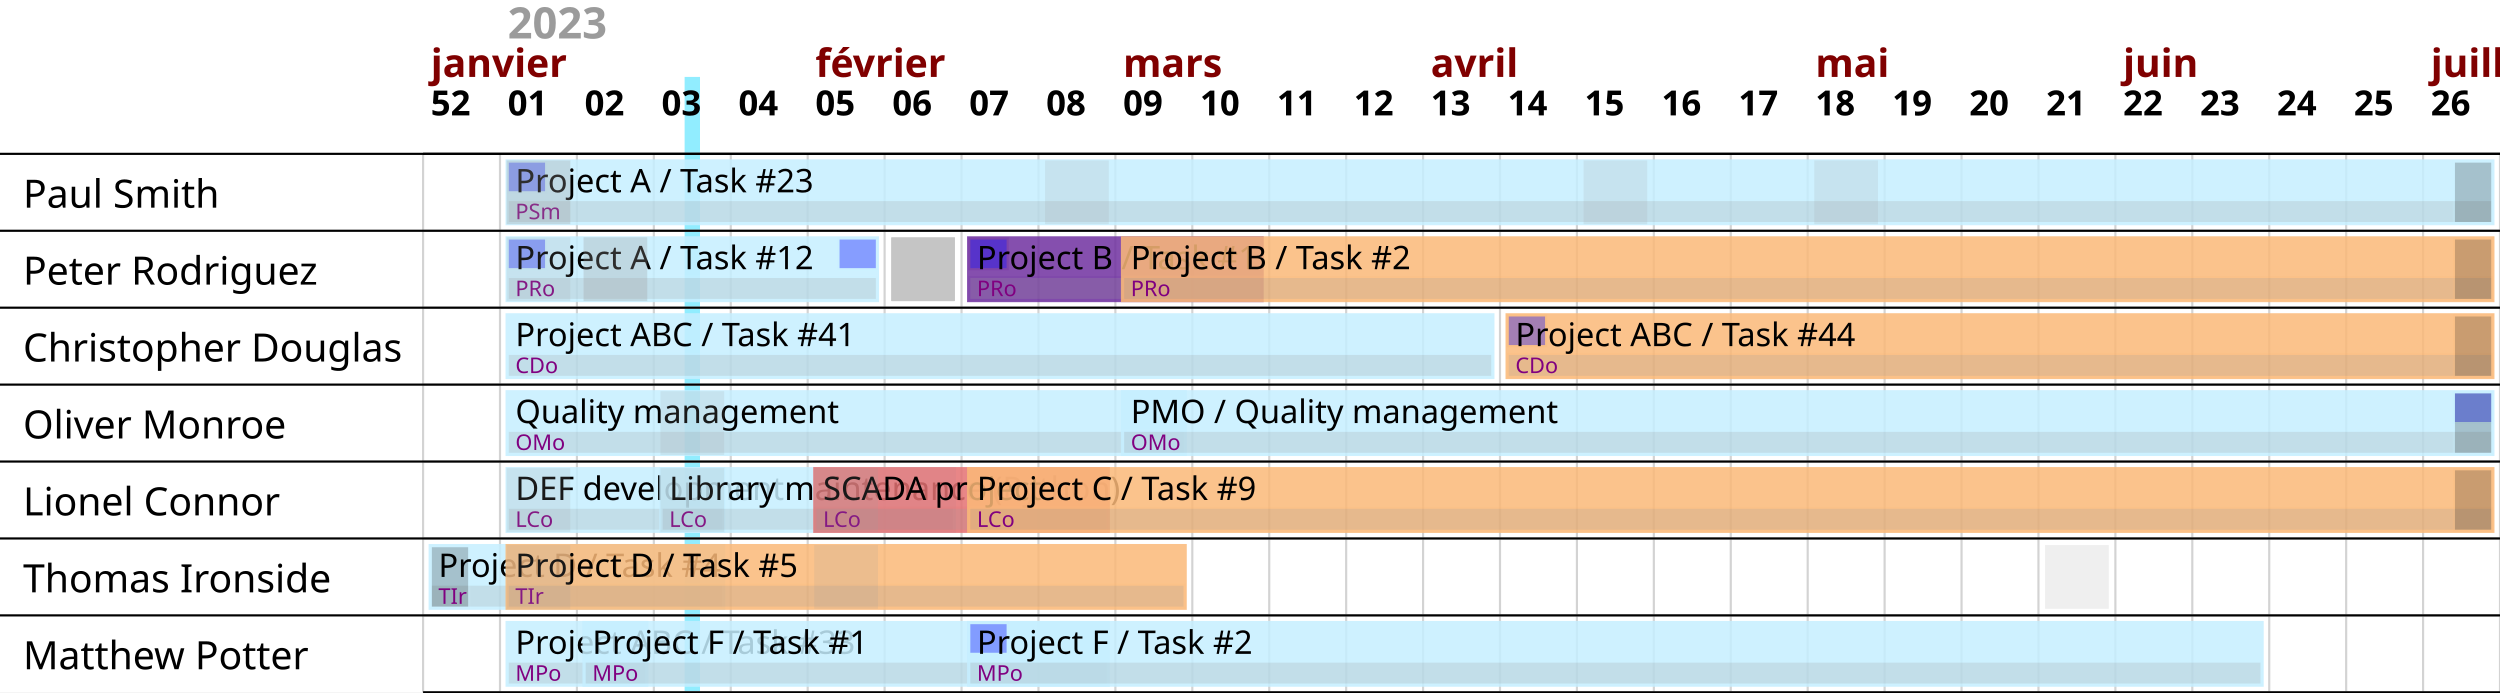
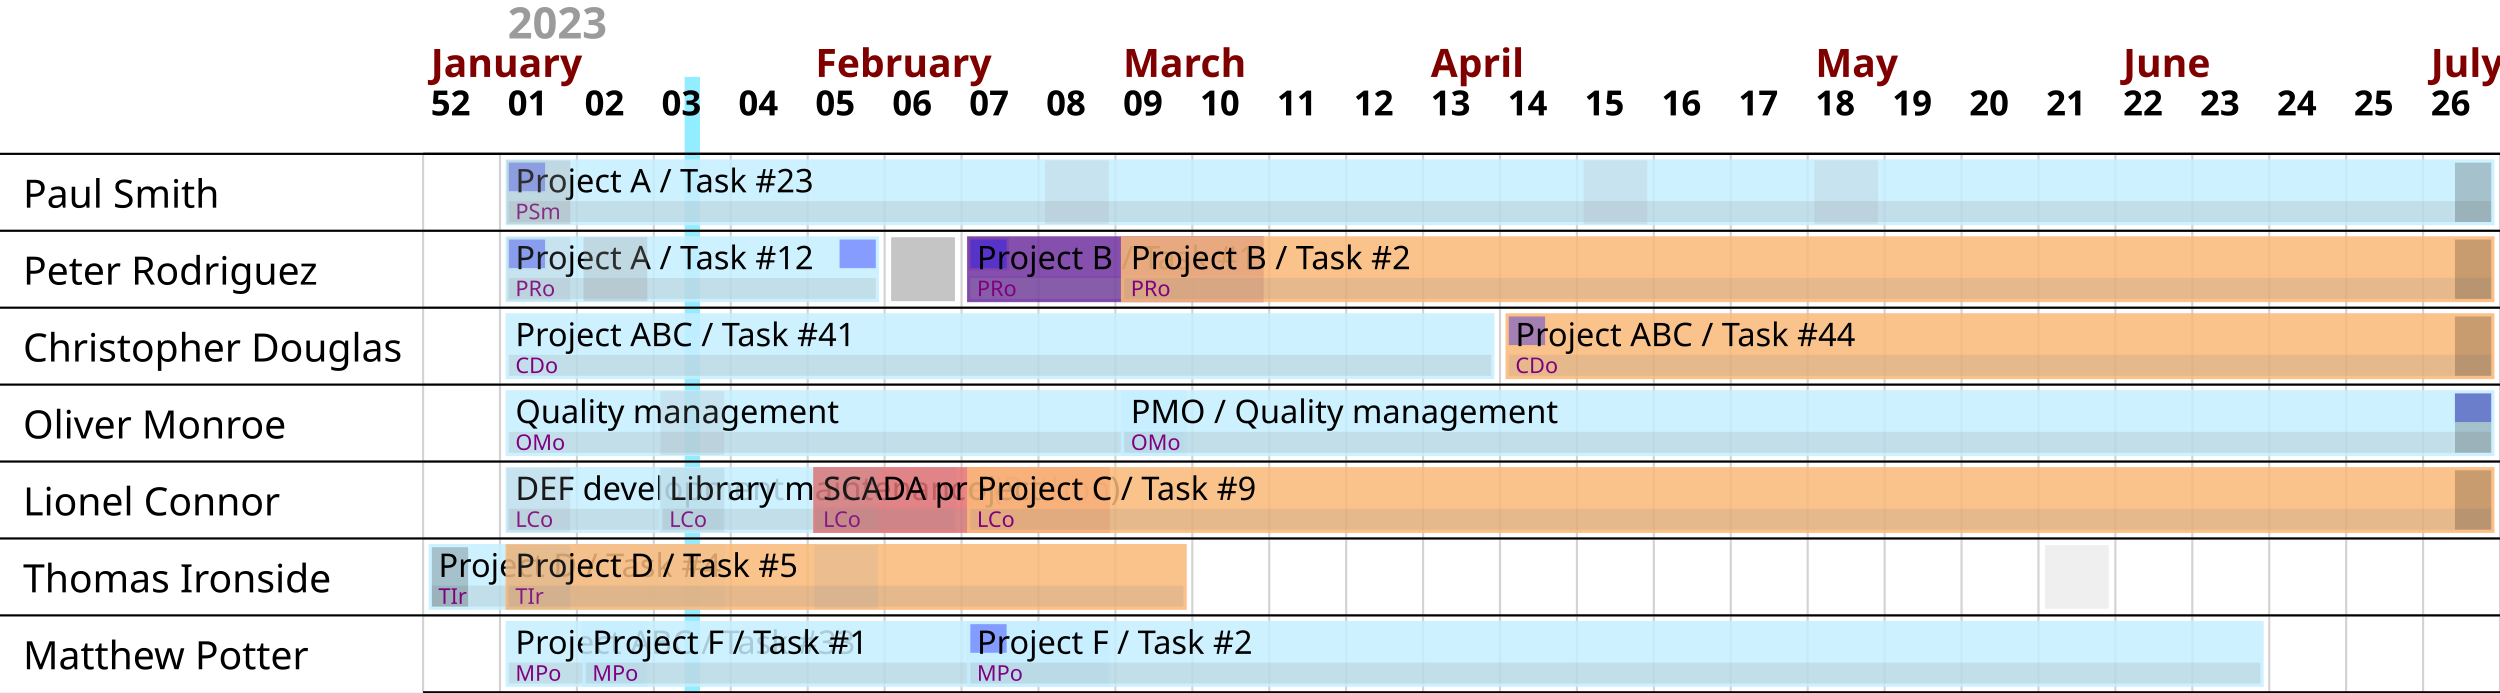
<svg xmlns="http://www.w3.org/2000/svg" baseProfile="full" height="318.898" version="1.1" width="1151.575">
  <defs />
  <rect fill="white" height="318.898" opacity="1" stroke-width="0" width="1151.575" x="0.0" y="0.0" />
  <g>
    <g id="vlines" stroke="lightgray">
      <line x1="194.882" x2="194.882" y1="70.866" y2="318.898" />
-       <text fill="#800000" font-family="Yu Gothic UI" font-size="18" font-weight="bold" stroke="#800000" stroke-width="0" x="198.425" y="35.433">janvier</text>
+       <text fill="#800000" font-family="Yu Gothic UI" font-size="18" font-weight="bold" stroke="#800000" stroke-width="0" x="198.425" y="35.433">January</text>
      <text fill="black" font-family="Yu Gothic UI" font-size="16" font-weight="bold" stroke="black" stroke-width="0" x="198.425" y="53.15">52</text>
      <line x1="230.315" x2="230.315" y1="70.866" y2="318.898" />
      <text fill="#9b9b9b" font-family="Yu Gothic UI" font-size="20" font-weight="bold" stroke="#9b9b9b" stroke-width="0" x="233.858" y="17.717">2023</text>
      <text fill="black" font-family="Yu Gothic UI" font-size="16" font-weight="bold" stroke="black" stroke-width="0" x="233.858" y="53.15">01</text>
      <line x1="265.748" x2="265.748" y1="70.866" y2="318.898" />
      <text fill="black" font-family="Yu Gothic UI" font-size="16" font-weight="bold" stroke="black" stroke-width="0" x="269.291" y="53.15">02</text>
      <line x1="301.181" x2="301.181" y1="70.866" y2="318.898" />
      <rect fill="#76e9ff" height="283.465" opacity="0.8" stroke="lightgray" stroke-width="0" width="7.087" x="315.354" y="35.433" />
      <text fill="black" font-family="Yu Gothic UI" font-size="16" font-weight="bold" stroke="black" stroke-width="0" x="304.724" y="53.15">03</text>
      <line x1="336.614" x2="336.614" y1="70.866" y2="318.898" />
      <text fill="black" font-family="Yu Gothic UI" font-size="16" font-weight="bold" stroke="black" stroke-width="0" x="340.157" y="53.15">04</text>
      <line x1="372.047" x2="372.047" y1="70.866" y2="318.898" />
-       <text fill="#800000" font-family="Yu Gothic UI" font-size="18" font-weight="bold" stroke="#800000" stroke-width="0" x="375.591" y="35.433">février</text>
+       <text fill="#800000" font-family="Yu Gothic UI" font-size="18" font-weight="bold" stroke="#800000" stroke-width="0" x="375.591" y="35.433">February</text>
      <text fill="black" font-family="Yu Gothic UI" font-size="16" font-weight="bold" stroke="black" stroke-width="0" x="375.591" y="53.15">05</text>
      <line x1="407.48" x2="407.48" y1="70.866" y2="318.898" />
      <text fill="black" font-family="Yu Gothic UI" font-size="16" font-weight="bold" stroke="black" stroke-width="0" x="411.024" y="53.15">06</text>
      <line x1="442.913" x2="442.913" y1="70.866" y2="318.898" />
      <text fill="black" font-family="Yu Gothic UI" font-size="16" font-weight="bold" stroke="black" stroke-width="0" x="446.457" y="53.15">07</text>
      <line x1="478.346" x2="478.346" y1="70.866" y2="318.898" />
      <text fill="black" font-family="Yu Gothic UI" font-size="16" font-weight="bold" stroke="black" stroke-width="0" x="481.89" y="53.15">08</text>
      <line x1="513.78" x2="513.78" y1="70.866" y2="318.898" />
-       <text fill="#800000" font-family="Yu Gothic UI" font-size="18" font-weight="bold" stroke="#800000" stroke-width="0" x="517.323" y="35.433">mars</text>
+       <text fill="#800000" font-family="Yu Gothic UI" font-size="18" font-weight="bold" stroke="#800000" stroke-width="0" x="517.323" y="35.433">March</text>
      <text fill="black" font-family="Yu Gothic UI" font-size="16" font-weight="bold" stroke="black" stroke-width="0" x="517.323" y="53.15">09</text>
      <line x1="549.213" x2="549.213" y1="70.866" y2="318.898" />
      <text fill="black" font-family="Yu Gothic UI" font-size="16" font-weight="bold" stroke="black" stroke-width="0" x="552.756" y="53.15">10</text>
      <line x1="584.646" x2="584.646" y1="70.866" y2="318.898" />
      <text fill="black" font-family="Yu Gothic UI" font-size="16" font-weight="bold" stroke="black" stroke-width="0" x="588.189" y="53.15">11</text>
      <line x1="620.079" x2="620.079" y1="70.866" y2="318.898" />
      <text fill="black" font-family="Yu Gothic UI" font-size="16" font-weight="bold" stroke="black" stroke-width="0" x="623.622" y="53.15">12</text>
      <line x1="655.512" x2="655.512" y1="70.866" y2="318.898" />
-       <text fill="#800000" font-family="Yu Gothic UI" font-size="18" font-weight="bold" stroke="#800000" stroke-width="0" x="659.055" y="35.433">avril</text>
+       <text fill="#800000" font-family="Yu Gothic UI" font-size="18" font-weight="bold" stroke="#800000" stroke-width="0" x="659.055" y="35.433">April</text>
      <text fill="black" font-family="Yu Gothic UI" font-size="16" font-weight="bold" stroke="black" stroke-width="0" x="659.055" y="53.15">13</text>
      <line x1="690.945" x2="690.945" y1="70.866" y2="318.898" />
      <text fill="black" font-family="Yu Gothic UI" font-size="16" font-weight="bold" stroke="black" stroke-width="0" x="694.488" y="53.15">14</text>
      <line x1="726.378" x2="726.378" y1="70.866" y2="318.898" />
      <text fill="black" font-family="Yu Gothic UI" font-size="16" font-weight="bold" stroke="black" stroke-width="0" x="729.921" y="53.15">15</text>
      <line x1="761.811" x2="761.811" y1="70.866" y2="318.898" />
      <text fill="black" font-family="Yu Gothic UI" font-size="16" font-weight="bold" stroke="black" stroke-width="0" x="765.354" y="53.15">16</text>
      <line x1="797.244" x2="797.244" y1="70.866" y2="318.898" />
      <text fill="black" font-family="Yu Gothic UI" font-size="16" font-weight="bold" stroke="black" stroke-width="0" x="800.787" y="53.15">17</text>
      <line x1="832.677" x2="832.677" y1="70.866" y2="318.898" />
-       <text fill="#800000" font-family="Yu Gothic UI" font-size="18" font-weight="bold" stroke="#800000" stroke-width="0" x="836.22" y="35.433">mai</text>
+       <text fill="#800000" font-family="Yu Gothic UI" font-size="18" font-weight="bold" stroke="#800000" stroke-width="0" x="836.22" y="35.433">May</text>
      <text fill="black" font-family="Yu Gothic UI" font-size="16" font-weight="bold" stroke="black" stroke-width="0" x="836.22" y="53.15">18</text>
      <line x1="868.11" x2="868.11" y1="70.866" y2="318.898" />
      <text fill="black" font-family="Yu Gothic UI" font-size="16" font-weight="bold" stroke="black" stroke-width="0" x="871.654" y="53.15">19</text>
      <line x1="903.543" x2="903.543" y1="70.866" y2="318.898" />
      <text fill="black" font-family="Yu Gothic UI" font-size="16" font-weight="bold" stroke="black" stroke-width="0" x="907.087" y="53.15">20</text>
      <line x1="938.976" x2="938.976" y1="70.866" y2="318.898" />
      <text fill="black" font-family="Yu Gothic UI" font-size="16" font-weight="bold" stroke="black" stroke-width="0" x="942.52" y="53.15">21</text>
      <line x1="974.409" x2="974.409" y1="70.866" y2="318.898" />
-       <text fill="#800000" font-family="Yu Gothic UI" font-size="18" font-weight="bold" stroke="#800000" stroke-width="0" x="977.953" y="35.433">juin</text>
+       <text fill="#800000" font-family="Yu Gothic UI" font-size="18" font-weight="bold" stroke="#800000" stroke-width="0" x="977.953" y="35.433">June</text>
      <text fill="black" font-family="Yu Gothic UI" font-size="16" font-weight="bold" stroke="black" stroke-width="0" x="977.953" y="53.15">22</text>
      <line x1="1009.842" x2="1009.842" y1="70.866" y2="318.898" />
      <text fill="black" font-family="Yu Gothic UI" font-size="16" font-weight="bold" stroke="black" stroke-width="0" x="1013.386" y="53.15">23</text>
      <line x1="1045.276" x2="1045.276" y1="70.866" y2="318.898" />
      <text fill="black" font-family="Yu Gothic UI" font-size="16" font-weight="bold" stroke="black" stroke-width="0" x="1048.819" y="53.15">24</text>
      <line x1="1080.709" x2="1080.709" y1="70.866" y2="318.898" />
      <text fill="black" font-family="Yu Gothic UI" font-size="16" font-weight="bold" stroke="black" stroke-width="0" x="1084.252" y="53.15">25</text>
      <line x1="1116.142" x2="1116.142" y1="70.866" y2="318.898" />
-       <text fill="#800000" font-family="Yu Gothic UI" font-size="18" font-weight="bold" stroke="#800000" stroke-width="0" x="1119.685" y="35.433">juillet</text>
+       <text fill="#800000" font-family="Yu Gothic UI" font-size="18" font-weight="bold" stroke="#800000" stroke-width="0" x="1119.685" y="35.433">July</text>
      <text fill="black" font-family="Yu Gothic UI" font-size="16" font-weight="bold" stroke="black" stroke-width="0" x="1119.685" y="53.15">26</text>
      <line x1="1151.575" x2="1151.575" y1="70.866" y2="318.898" />
    </g>
    <g id="hlines" stroke="lightgray">
      <line x1="194.882" x2="1151.575" y1="70.866" y2="70.866" />
      <line x1="194.882" x2="1151.575" y1="106.299" y2="106.299" />
      <line x1="194.882" x2="1151.575" y1="141.732" y2="141.732" />
      <line x1="194.882" x2="1151.575" y1="177.165" y2="177.165" />
      <line x1="194.882" x2="1151.575" y1="212.598" y2="212.598" />
      <line x1="194.882" x2="1151.575" y1="248.031" y2="248.031" />
      <line x1="194.882" x2="1151.575" y1="283.465" y2="283.465" />
      <line x1="194.882" x2="1151.575" y1="318.898" y2="318.898" />
    </g>
    <line stroke="black" x1="194.882" x2="1151.575" y1="70.866" y2="70.866" />
    <line stroke="black" x1="194.882" x2="1151.575" y1="318.898" y2="318.898" />
  </g>
  <g>
    <g id="Project_A___Task_#23">
      <rect fill="#c6eeff" height="28.346" opacity="0.85" stroke="#c6eeff" stroke-width="2" width="914.173" x="233.858" y="74.409" />
      <rect fill="#909090" height="10.63" opacity="0.2" stroke="#c6eeff" stroke-width="1" width="914.173" x="233.858" y="92.126" />
      <rect fill="#0000FF" height="14.173" opacity="0.35" stroke="#c6eeff" stroke-width="1" width="17.717" x="233.858" y="74.409" />
      <rect fill="#000000" height="28.346" opacity="0.2" stroke="#c6eeff" stroke-width="1" width="17.717" x="1130.315" y="74.409" />
      <rect fill="#F08000" height="10.63" opacity="0.35" stroke="#c6eeff" stroke-width="1" width="0.0" x="233.858" y="92.126" />
      <text fill="black" font-family="Yu Gothic UI" font-size="15" stroke="black" stroke-width="0" x="237.402" y="88.583">Project A / Task #23</text>
      <text fill="purple" font-family="Yu Gothic UI" font-size="10" stroke="black" stroke-width="0" x="237.402" y="100.984">PSm</text>
    </g>
    <g>
      <text fill="black" font-family="Yu Gothic UI" font-size="18" stroke="black" stroke-width="0" x="10.63" y="95.669">Paul Smith</text>
    </g>
    <g>
      <rect fill="#999999" height="28.346" opacity="0.163" stroke="#999999" stroke-width="1" width="28.346" x="233.858" y="74.409" />
      <rect fill="#999999" height="28.346" opacity="0.163" stroke="#999999" stroke-width="1" width="28.346" x="233.858" y="74.409" />
      <rect fill="#999999" height="28.346" opacity="0.163" stroke="#999999" stroke-width="1" width="28.346" x="481.89" y="74.409" />
      <rect fill="#999999" height="28.346" opacity="0.163" stroke="#999999" stroke-width="1" width="28.346" x="729.921" y="74.409" />
      <rect fill="#999999" height="28.346" opacity="0.163" stroke="#999999" stroke-width="1" width="28.346" x="836.22" y="74.409" />
    </g>
    <line stroke="black" x1="0.0" x2="1151.575" y1="70.866" y2="70.866" />
    <g id="Project_A___Task_#12">
      <rect fill="#c6eeff" height="28.346" opacity="0.85" stroke="#c6eeff" stroke-width="2" width="170.079" x="233.858" y="109.843" />
      <rect fill="#909090" height="10.63" opacity="0.2" stroke="#c6eeff" stroke-width="1" width="170.079" x="233.858" y="127.559" />
      <rect fill="#0000FF" height="14.173" opacity="0.35" stroke="#c6eeff" stroke-width="1" width="17.717" x="233.858" y="109.843" />
      <rect fill="#0000FF" height="14.173" opacity="0.35" stroke="#c6eeff" stroke-width="1" width="17.717" x="386.22" y="109.843" />
      <rect fill="#F08000" height="10.63" opacity="0.35" stroke="#c6eeff" stroke-width="1" width="0.0" x="233.858" y="127.559" />
      <text fill="black" font-family="Yu Gothic UI" font-size="15" stroke="black" stroke-width="0" x="237.402" y="124.016">Project A / Task #12</text>
      <text fill="purple" font-family="Yu Gothic UI" font-size="10" stroke="black" stroke-width="0" x="237.402" y="136.417">PRo</text>
    </g>
    <g id="Project_B___Task_#1">
      <rect fill="#7030a0" height="28.346" opacity="0.85" stroke="#7030a0" stroke-width="2" width="134.646" x="446.457" y="109.843" />
      <rect fill="#909090" height="10.63" opacity="0.2" stroke="#7030a0" stroke-width="1" width="134.646" x="446.457" y="127.559" />
      <rect fill="#0000FF" height="14.173" opacity="0.35" stroke="#7030a0" stroke-width="1" width="17.717" x="446.457" y="109.843" />
      <rect fill="#F08000" height="10.63" opacity="0.35" stroke="#7030a0" stroke-width="1" width="0.0" x="446.457" y="127.559" />
      <text fill="black" font-family="Yu Gothic UI" font-size="15" stroke="black" stroke-width="0" x="450" y="124.016">Project B / Task #1</text>
      <text fill="purple" font-family="Yu Gothic UI" font-size="10" stroke="black" stroke-width="0" x="450" y="136.417">PRo</text>
    </g>
    <g id="Project_B___Task_#2">
      <rect fill="#fab978" height="28.346" opacity="0.85" stroke="#fab978" stroke-width="2" width="630.709" x="517.323" y="109.843" />
      <rect fill="#909090" height="10.63" opacity="0.2" stroke="#fab978" stroke-width="1" width="630.709" x="517.323" y="127.559" />
      <rect fill="#000000" height="28.346" opacity="0.2" stroke="#fab978" stroke-width="1" width="17.717" x="1130.315" y="109.843" />
      <rect fill="#F08000" height="10.63" opacity="0.35" stroke="#fab978" stroke-width="1" width="0.0" x="517.323" y="127.559" />
      <text fill="black" font-family="Yu Gothic UI" font-size="15" stroke="black" stroke-width="0" x="520.866" y="124.016">Project B / Task #2</text>
      <text fill="purple" font-family="Yu Gothic UI" font-size="10" stroke="black" stroke-width="0" x="520.866" y="136.417">PRo</text>
    </g>
    <g>
      <text fill="black" font-family="Yu Gothic UI" font-size="18" stroke="black" stroke-width="0" x="10.63" y="131.102">Peter Rodriguez</text>
    </g>
    <g>
      <rect fill="#999999" height="28.346" opacity="0.163" stroke="#999999" stroke-width="1" width="28.346" x="233.858" y="109.843" />
      <rect fill="#999999" height="28.346" opacity="0.163" stroke="#999999" stroke-width="1" width="28.346" x="269.291" y="109.843" />
      <rect fill="#999999" height="28.346" opacity="0.163" stroke="#999999" stroke-width="1" width="28.346" x="269.291" y="109.843" />
      <rect fill="#999999" height="28.346" opacity="0.163" stroke="#999999" stroke-width="1" width="28.346" x="411.024" y="109.843" />
      <rect fill="#999999" height="28.346" opacity="0.163" stroke="#999999" stroke-width="1" width="28.346" x="411.024" y="109.843" />
      <rect fill="#999999" height="28.346" opacity="0.163" stroke="#999999" stroke-width="1" width="28.346" x="411.024" y="109.843" />
      <rect fill="#999999" height="28.346" opacity="0.163" stroke="#999999" stroke-width="1" width="28.346" x="411.024" y="109.843" />
      <rect fill="#999999" height="28.346" opacity="0.163" stroke="#999999" stroke-width="1" width="28.346" x="411.024" y="109.843" />
    </g>
    <line stroke="black" x1="0.0" x2="1151.575" y1="106.299" y2="106.299" />
    <g id="Project_ABC___Task_#41">
      <rect fill="#c6eeff" height="28.346" opacity="0.85" stroke="#c6eeff" stroke-width="2" width="453.543" x="233.858" y="145.276" />
      <rect fill="#909090" height="10.63" opacity="0.2" stroke="#c6eeff" stroke-width="1" width="453.543" x="233.858" y="162.992" />
      <rect fill="#F08000" height="10.63" opacity="0.35" stroke="#c6eeff" stroke-width="1" width="0.0" x="233.858" y="162.992" />
      <text fill="black" font-family="Yu Gothic UI" font-size="15" stroke="black" stroke-width="0" x="237.402" y="159.449">Project ABC / Task #41</text>
      <text fill="purple" font-family="Yu Gothic UI" font-size="10" stroke="black" stroke-width="0" x="237.402" y="171.85">CDo</text>
    </g>
    <g id="Project_ABC___Task_#44">
      <rect fill="#fab978" height="28.346" opacity="0.85" stroke="#fab978" stroke-width="2" width="453.543" x="694.488" y="145.276" />
      <rect fill="#909090" height="10.63" opacity="0.2" stroke="#fab978" stroke-width="1" width="453.543" x="694.488" y="162.992" />
      <rect fill="#0000FF" height="14.173" opacity="0.35" stroke="#fab978" stroke-width="1" width="17.717" x="694.488" y="145.276" />
      <rect fill="#000000" height="28.346" opacity="0.2" stroke="#fab978" stroke-width="1" width="17.717" x="1130.315" y="145.276" />
      <rect fill="#F08000" height="10.63" opacity="0.35" stroke="#fab978" stroke-width="1" width="0.0" x="694.488" y="162.992" />
      <text fill="black" font-family="Yu Gothic UI" font-size="15" stroke="black" stroke-width="0" x="698.031" y="159.449">Project ABC / Task #44</text>
      <text fill="purple" font-family="Yu Gothic UI" font-size="10" stroke="black" stroke-width="0" x="698.031" y="171.85">CDo</text>
    </g>
    <g>
      <text fill="black" font-family="Yu Gothic UI" font-size="18" stroke="black" stroke-width="0" x="10.63" y="166.535">Christopher Douglas</text>
    </g>
    <g />
    <line stroke="black" x1="0.0" x2="1151.575" y1="141.732" y2="141.732" />
    <g id="Quality_management">
      <rect fill="#c6eeff" height="28.346" opacity="0.85" stroke="#c6eeff" stroke-width="2" width="311.811" x="233.858" y="180.709" />
      <rect fill="#909090" height="10.63" opacity="0.2" stroke="#c6eeff" stroke-width="1" width="311.811" x="233.858" y="198.425" />
      <rect fill="#F08000" height="10.63" opacity="0.35" stroke="#c6eeff" stroke-width="1" width="0.0" x="233.858" y="198.425" />
      <text fill="black" font-family="Yu Gothic UI" font-size="15" stroke="black" stroke-width="0" x="237.402" y="194.882">Quality management</text>
      <text fill="purple" font-family="Yu Gothic UI" font-size="10" stroke="black" stroke-width="0" x="237.402" y="207.283">OMo</text>
    </g>
    <g id="PMO___Quality_management">
      <rect fill="#c6eeff" height="28.346" opacity="0.85" stroke="#c6eeff" stroke-width="2" width="630.709" x="517.323" y="180.709" />
      <rect fill="#909090" height="10.63" opacity="0.2" stroke="#c6eeff" stroke-width="1" width="630.709" x="517.323" y="198.425" />
      <rect fill="#0000FF" height="14.173" opacity="0.35" stroke="#c6eeff" stroke-width="1" width="17.717" x="1130.315" y="180.709" />
      <rect fill="#000000" height="28.346" opacity="0.2" stroke="#c6eeff" stroke-width="1" width="17.717" x="1130.315" y="180.709" />
      <rect fill="#F08000" height="10.63" opacity="0.35" stroke="#c6eeff" stroke-width="1" width="0.0" x="517.323" y="198.425" />
      <text fill="black" font-family="Yu Gothic UI" font-size="15" stroke="black" stroke-width="0" x="520.866" y="194.882">PMO / Quality management</text>
      <text fill="purple" font-family="Yu Gothic UI" font-size="10" stroke="black" stroke-width="0" x="520.866" y="207.283">OMo</text>
    </g>
    <g>
      <text fill="black" font-family="Yu Gothic UI" font-size="18" stroke="black" stroke-width="0" x="10.63" y="201.968">Oliver Monroe</text>
    </g>
    <g>
      <rect fill="#999999" height="28.346" opacity="0.163" stroke="#999999" stroke-width="1" width="28.346" x="304.724" y="180.709" />
    </g>
    <line stroke="black" x1="0.0" x2="1151.575" y1="177.165" y2="177.165" />
    <g id="DEF_development">
      <rect fill="#c6eeff" height="28.346" opacity="0.85" stroke="#c6eeff" stroke-width="2" width="99.213" x="233.858" y="216.142" />
      <rect fill="#909090" height="10.63" opacity="0.2" stroke="#c6eeff" stroke-width="1" width="99.213" x="233.858" y="233.858" />
      <rect fill="#F08000" height="10.63" opacity="0.35" stroke="#c6eeff" stroke-width="1" width="0.0" x="233.858" y="233.858" />
      <text fill="black" font-family="Yu Gothic UI" font-size="15" stroke="black" stroke-width="0" x="237.402" y="230.315">DEF development</text>
      <text fill="purple" font-family="Yu Gothic UI" font-size="10" stroke="black" stroke-width="0" x="237.402" y="242.717">LCo</text>
    </g>
    <g id="Library_maintenance__Python_">
      <rect fill="#c6eeff" height="28.346" opacity="0.85" stroke="#c6eeff" stroke-width="2" width="134.646" x="304.724" y="216.142" />
      <rect fill="#909090" height="10.63" opacity="0.2" stroke="#c6eeff" stroke-width="1" width="134.646" x="304.724" y="233.858" />
      <rect fill="#F08000" height="10.63" opacity="0.35" stroke="#c6eeff" stroke-width="1" width="0.0" x="304.724" y="233.858" />
      <text fill="black" font-family="Yu Gothic UI" font-size="15" stroke="black" stroke-width="0" x="308.268" y="230.315">Library maintenance (Python)</text>
      <text fill="purple" font-family="Yu Gothic UI" font-size="10" stroke="black" stroke-width="0" x="308.268" y="242.717">LCo</text>
    </g>
    <g id="SCADA_project">
      <rect fill="#e47172" height="28.346" opacity="0.85" stroke="#e47172" stroke-width="2" width="134.646" x="375.591" y="216.142" />
      <rect fill="#909090" height="10.63" opacity="0.2" stroke="#e47172" stroke-width="1" width="134.646" x="375.591" y="233.858" />
      <rect fill="#F08000" height="10.63" opacity="0.35" stroke="#e47172" stroke-width="1" width="0.0" x="375.591" y="233.858" />
      <text fill="black" font-family="Yu Gothic UI" font-size="15" stroke="black" stroke-width="0" x="379.134" y="230.315">SCADA project</text>
      <text fill="purple" font-family="Yu Gothic UI" font-size="10" stroke="black" stroke-width="0" x="379.134" y="242.717">LCo</text>
    </g>
    <g id="Project_C___Task_#9">
      <rect fill="#fab978" height="28.346" opacity="0.85" stroke="#fab978" stroke-width="2" width="701.575" x="446.457" y="216.142" />
      <rect fill="#909090" height="10.63" opacity="0.2" stroke="#fab978" stroke-width="1" width="701.575" x="446.457" y="233.858" />
      <rect fill="#000000" height="28.346" opacity="0.2" stroke="#fab978" stroke-width="1" width="17.717" x="1130.315" y="216.142" />
      <rect fill="#F08000" height="10.63" opacity="0.35" stroke="#fab978" stroke-width="1" width="0.0" x="446.457" y="233.858" />
      <text fill="black" font-family="Yu Gothic UI" font-size="15" stroke="black" stroke-width="0" x="450" y="230.315">Project C / Task #9</text>
      <text fill="purple" font-family="Yu Gothic UI" font-size="10" stroke="black" stroke-width="0" x="450" y="242.717">LCo</text>
    </g>
    <g>
      <text fill="black" font-family="Yu Gothic UI" font-size="18" stroke="black" stroke-width="0" x="10.63" y="237.402">Lionel Connor</text>
    </g>
    <g>
      <rect fill="#999999" height="28.346" opacity="0.163" stroke="#999999" stroke-width="1" width="28.346" x="233.858" y="216.142" />
      <rect fill="#999999" height="28.346" opacity="0.163" stroke="#999999" stroke-width="1" width="28.346" x="304.724" y="216.142" />
      <rect fill="#999999" height="28.346" opacity="0.163" stroke="#999999" stroke-width="1" width="28.346" x="375.591" y="216.142" />
    </g>
    <line stroke="black" x1="0.0" x2="1151.575" y1="212.598" y2="212.598" />
    <g id="Project_D___Task_#4">
      <rect fill="#c6eeff" height="28.346" opacity="0.85" stroke="#c6eeff" stroke-width="2" width="134.646" x="198.425" y="251.575" />
      <rect fill="#909090" height="10.63" opacity="0.2" stroke="#c6eeff" stroke-width="1" width="134.646" x="198.425" y="269.291" />
      <rect fill="#000000" height="28.346" opacity="0.2" stroke="#c6eeff" stroke-width="1" width="17.717" x="198.425" y="251.575" />
      <rect fill="#F08000" height="10.63" opacity="0.35" stroke="#c6eeff" stroke-width="1" width="0.0" x="198.425" y="269.291" />
      <text fill="black" font-family="Yu Gothic UI" font-size="15" stroke="black" stroke-width="0" x="201.968" y="265.748">Project D / Task #4</text>
      <text fill="purple" font-family="Yu Gothic UI" font-size="10" stroke="black" stroke-width="0" x="201.968" y="278.15">TIr</text>
    </g>
    <g id="Project_D___Task_#5">
      <rect fill="#fab978" height="28.346" opacity="0.85" stroke="#fab978" stroke-width="2" width="311.811" x="233.858" y="251.575" />
      <rect fill="#909090" height="10.63" opacity="0.2" stroke="#fab978" stroke-width="1" width="311.811" x="233.858" y="269.291" />
      <rect fill="#F08000" height="10.63" opacity="0.35" stroke="#fab978" stroke-width="1" width="0.0" x="233.858" y="269.291" />
      <text fill="black" font-family="Yu Gothic UI" font-size="15" stroke="black" stroke-width="0" x="237.402" y="265.748">Project D / Task #5</text>
      <text fill="purple" font-family="Yu Gothic UI" font-size="10" stroke="black" stroke-width="0" x="237.402" y="278.15">TIr</text>
    </g>
    <g>
      <text fill="black" font-family="Yu Gothic UI" font-size="18" stroke="black" stroke-width="0" x="10.63" y="272.835">Thomas Ironside</text>
    </g>
    <g>
      <rect fill="#999999" height="28.346" opacity="0.163" stroke="#999999" stroke-width="1" width="28.346" x="233.858" y="251.575" />
      <rect fill="#999999" height="28.346" opacity="0.163" stroke="#999999" stroke-width="1" width="28.346" x="375.591" y="251.575" />
      <rect fill="#999999" height="28.346" opacity="0.163" stroke="#999999" stroke-width="1" width="28.346" x="942.52" y="251.575" />
    </g>
    <line stroke="black" x1="0.0" x2="1151.575" y1="248.031" y2="248.031" />
    <g id="Project_ABC___Task_#33">
      <rect fill="#c6eeff" height="28.346" opacity="0.85" stroke="#c6eeff" stroke-width="2" width="63.78" x="233.858" y="287.008" />
      <rect fill="#909090" height="10.63" opacity="0.2" stroke="#c6eeff" stroke-width="1" width="63.78" x="233.858" y="304.724" />
      <rect fill="#F08000" height="10.63" opacity="0.35" stroke="#c6eeff" stroke-width="1" width="0.0" x="233.858" y="304.724" />
      <text fill="black" font-family="Yu Gothic UI" font-size="15" stroke="black" stroke-width="0" x="237.402" y="301.181">Project ABC / Task #33</text>
      <text fill="purple" font-family="Yu Gothic UI" font-size="10" stroke="black" stroke-width="0" x="237.402" y="313.583">MPo</text>
    </g>
    <g id="Project_F___Task_#1">
      <rect fill="#c6eeff" height="28.346" opacity="0.85" stroke="#c6eeff" stroke-width="2" width="240.945" x="269.291" y="287.008" />
      <rect fill="#909090" height="10.63" opacity="0.2" stroke="#c6eeff" stroke-width="1" width="240.945" x="269.291" y="304.724" />
      <rect fill="#F08000" height="10.63" opacity="0.35" stroke="#c6eeff" stroke-width="1" width="0.0" x="269.291" y="304.724" />
      <text fill="black" font-family="Yu Gothic UI" font-size="15" stroke="black" stroke-width="0" x="272.835" y="301.181">Project F / Task #1</text>
      <text fill="purple" font-family="Yu Gothic UI" font-size="10" stroke="black" stroke-width="0" x="272.835" y="313.583">MPo</text>
    </g>
    <g id="Project_F___Task_#2">
      <rect fill="#c6eeff" height="28.346" opacity="0.85" stroke="#c6eeff" stroke-width="2" width="595.276" x="446.457" y="287.008" />
      <rect fill="#909090" height="10.63" opacity="0.2" stroke="#c6eeff" stroke-width="1" width="595.276" x="446.457" y="304.724" />
      <rect fill="#0000FF" height="14.173" opacity="0.35" stroke="#c6eeff" stroke-width="1" width="17.717" x="446.457" y="287.008" />
      <rect fill="#F08000" height="10.63" opacity="0.35" stroke="#c6eeff" stroke-width="1" width="0.0" x="446.457" y="304.724" />
      <text fill="black" font-family="Yu Gothic UI" font-size="15" stroke="black" stroke-width="0" x="450" y="301.181">Project F / Task #2</text>
      <text fill="purple" font-family="Yu Gothic UI" font-size="10" stroke="black" stroke-width="0" x="450" y="313.583">MPo</text>
    </g>
    <g>
      <text fill="black" font-family="Yu Gothic UI" font-size="18" stroke="black" stroke-width="0" x="10.63" y="308.268">Matthew Potter</text>
    </g>
    <g />
    <line stroke="black" x1="0.0" x2="1151.575" y1="283.465" y2="283.465" />
  </g>
</svg>
